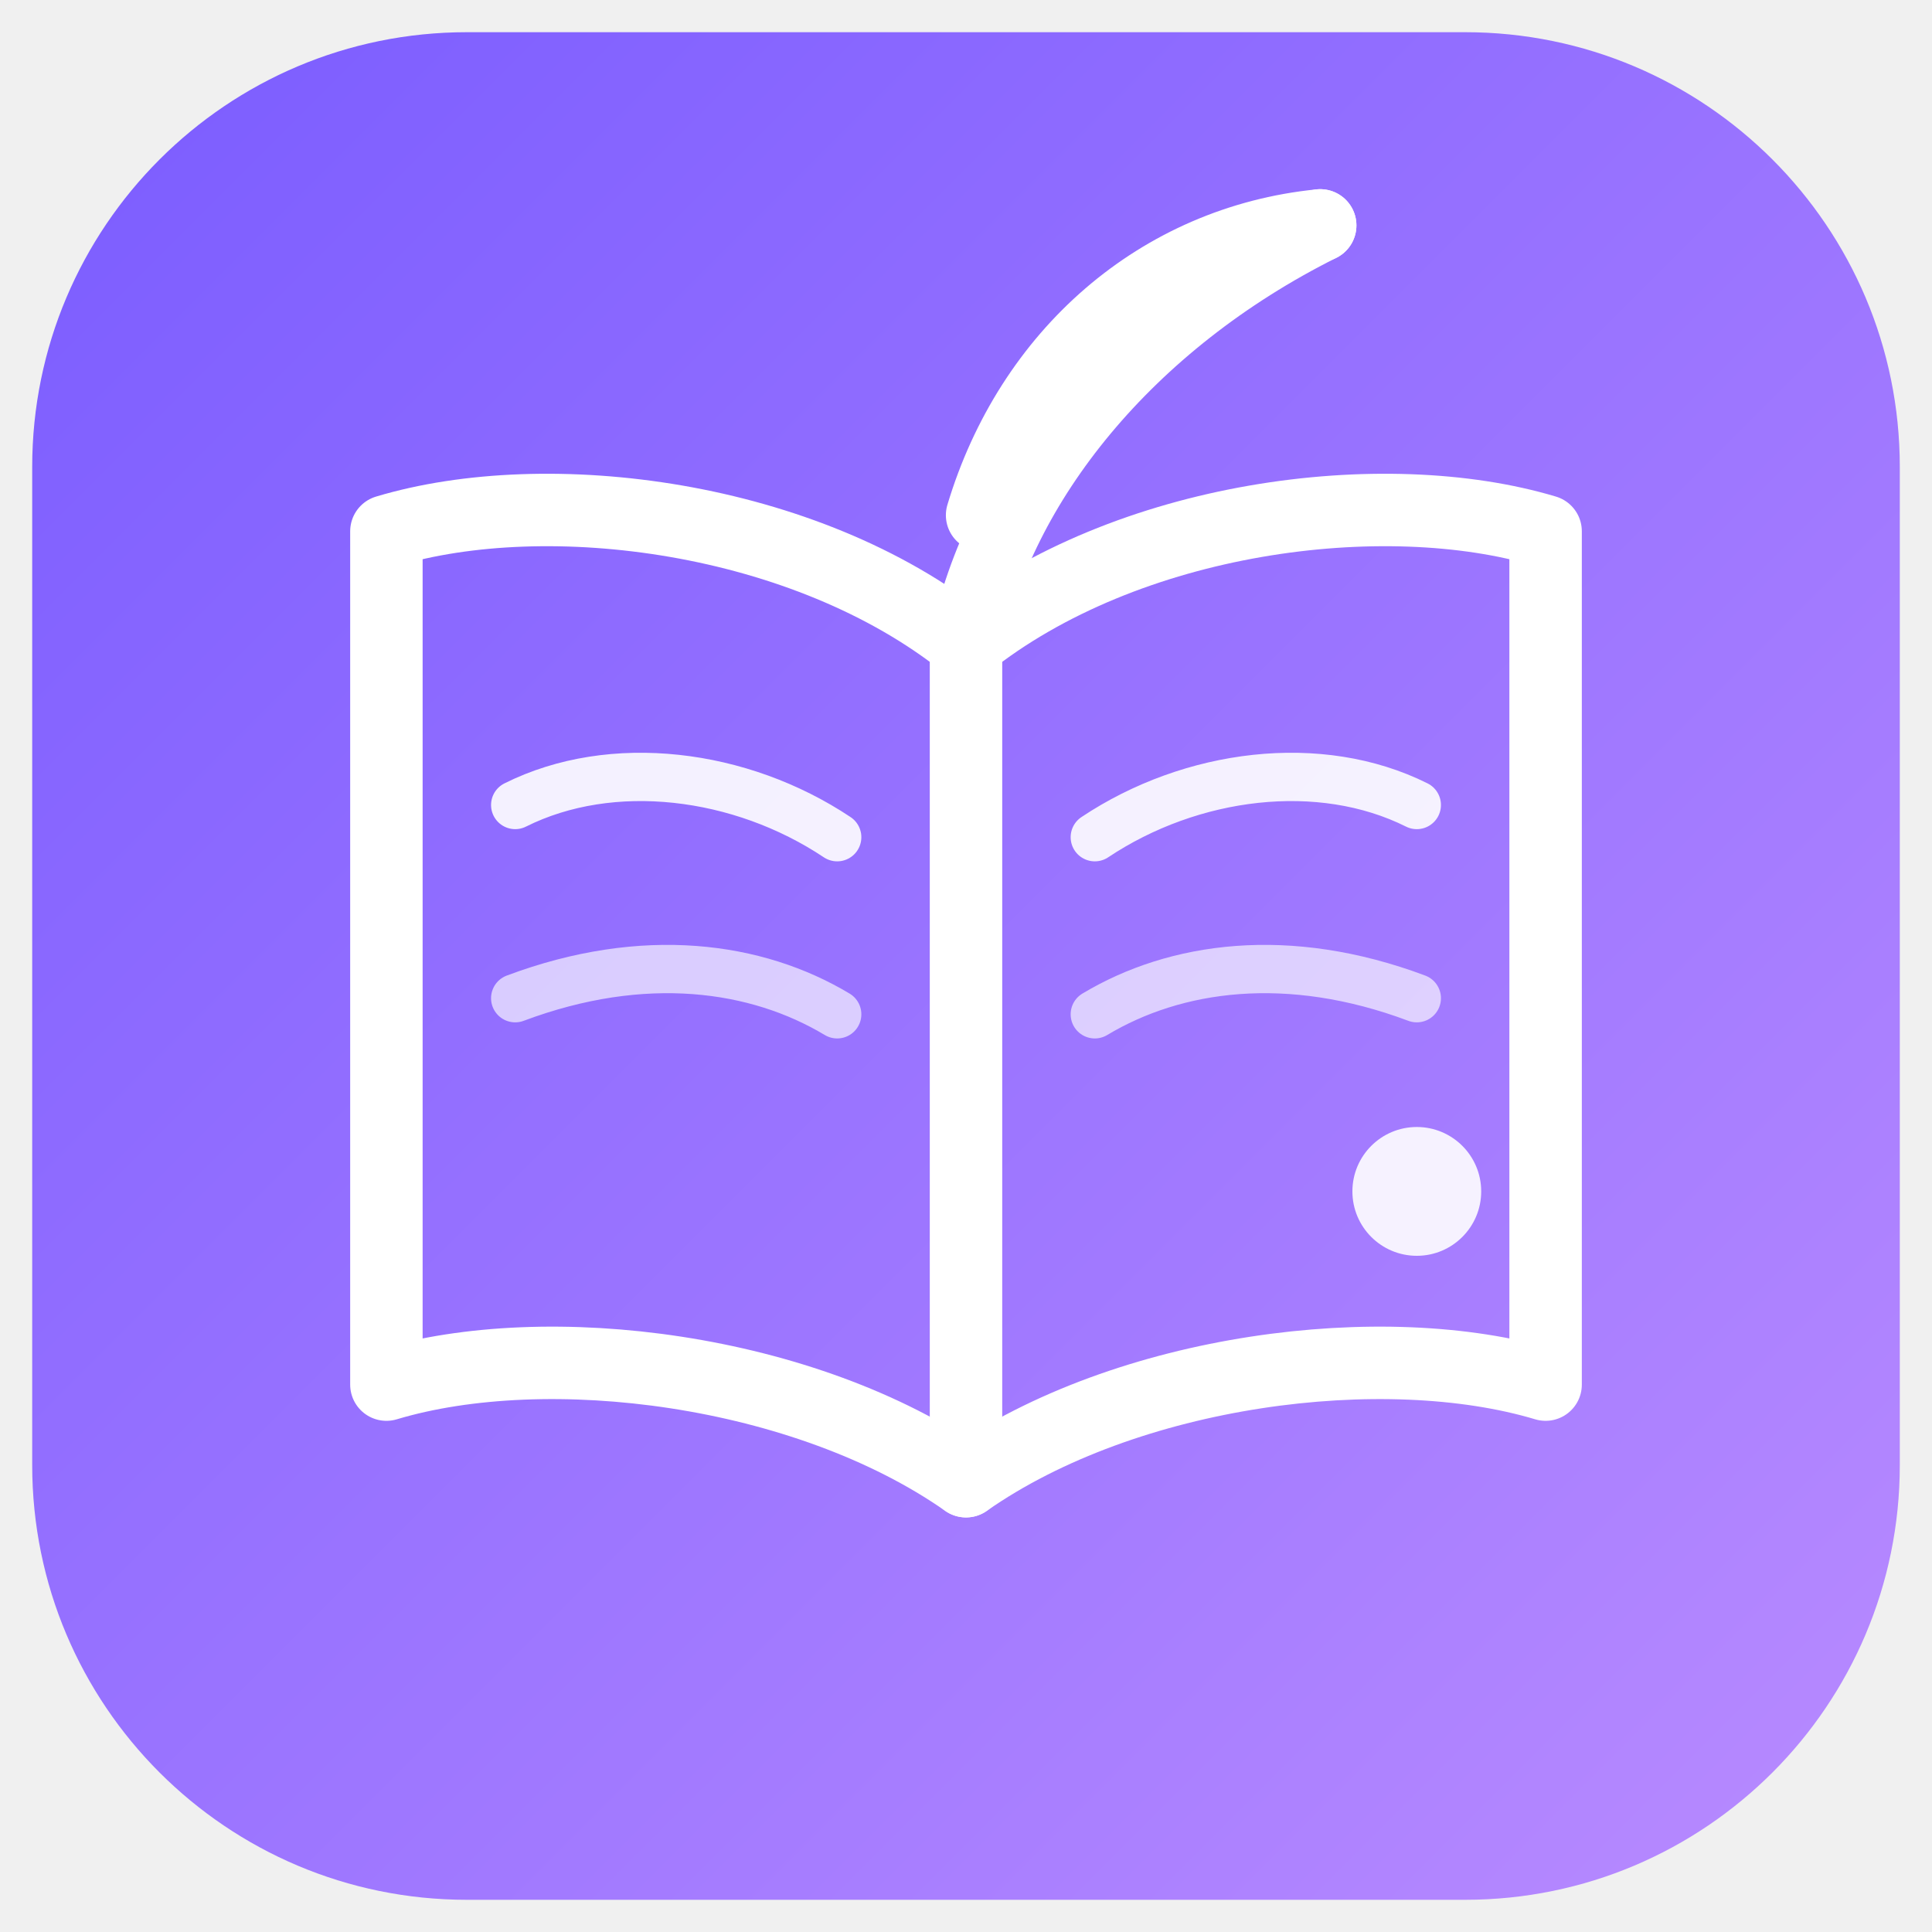
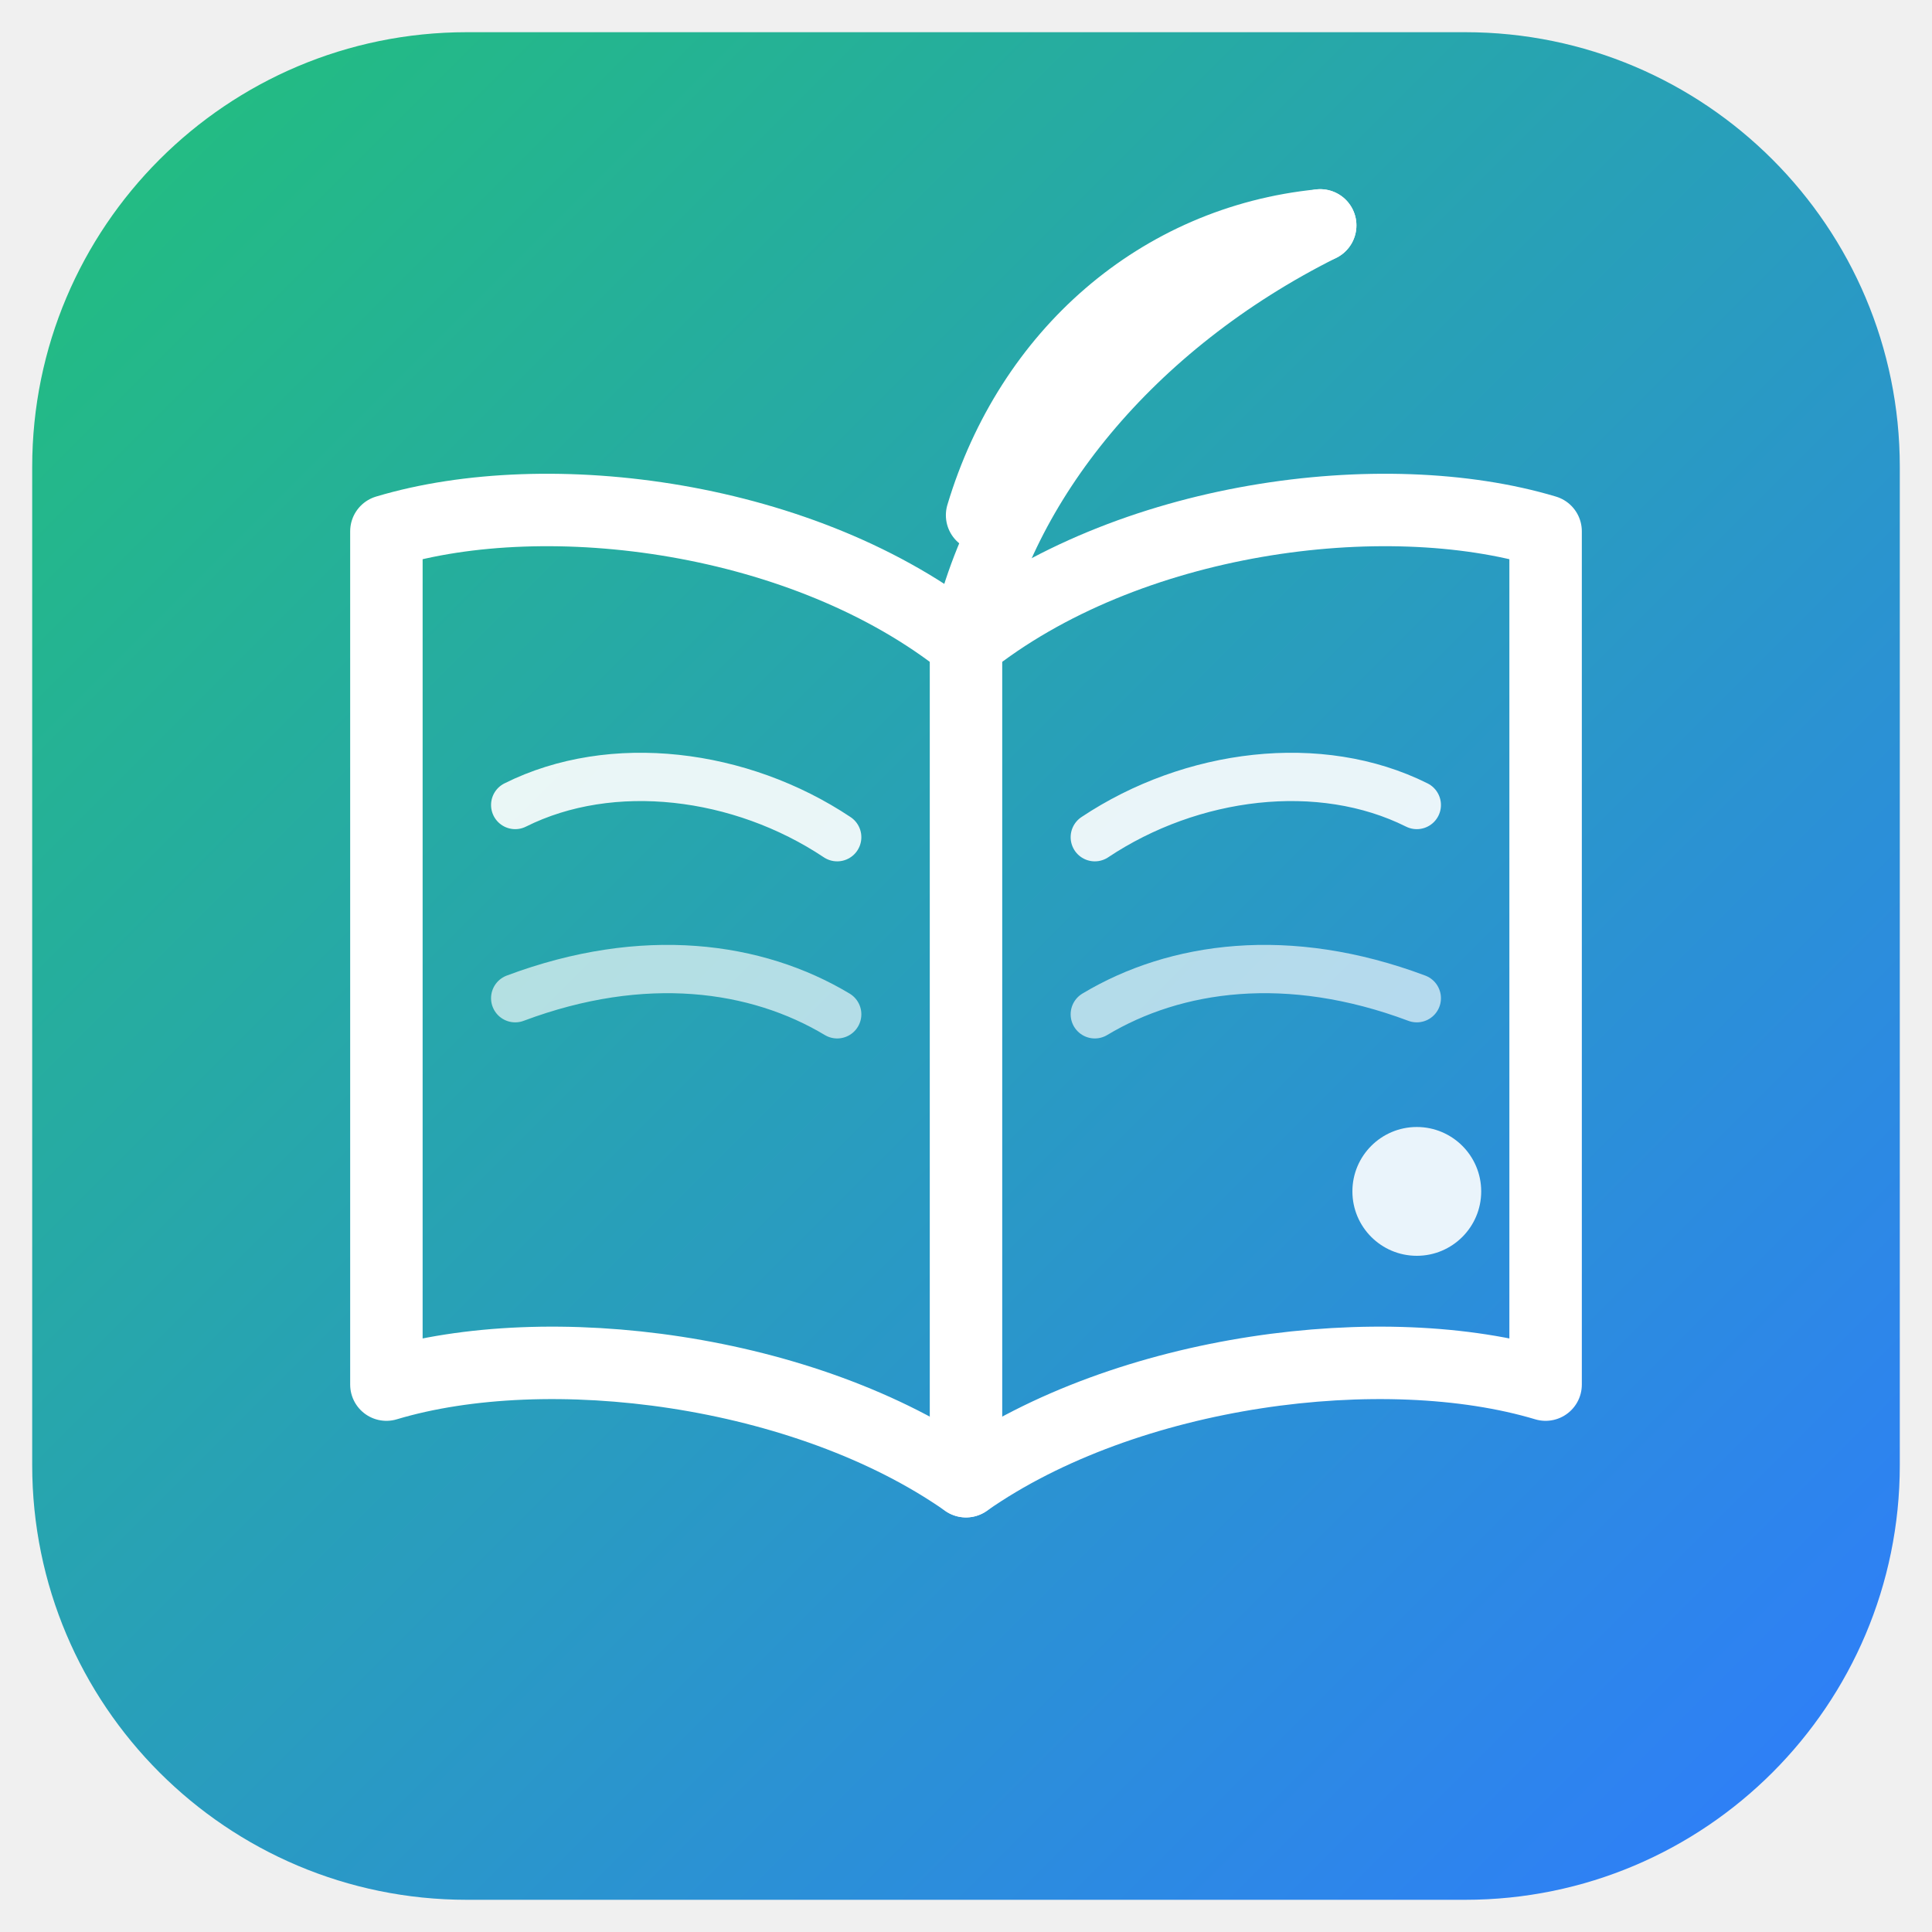
<svg xmlns="http://www.w3.org/2000/svg" viewBox="0 0 120 120">
  <defs>
    <linearGradient id="g" x1="0" y1="0" x2="1" y2="1">
-       <stop offset="0" stop-color="#7a5cff" />
-       <stop offset="1" stop-color="#b98bff" />
+       <stop offset="0" stop-color="#22c07a" />
+       <stop offset="1" stop-color="#2f7bff" />
    </linearGradient>
  </defs>
  <rect x="2" y="2" width="116" height="116" rx="27" fill="url(#g)" />
  <g fill="none" stroke="#fff" stroke-width="4.5" stroke-linecap="round" stroke-linejoin="round">
    <path d="M60 40 C 50 32, 34 30, 24 33 L 24 86 C 34 83, 50 85, 60 92 C 70 85, 86 83, 96 86 L 96 33 C 86 30, 70 32, 60 40 Z" />
    <path d="M60 40 L 60 92" />
    <path d="M60 40 C 62 30, 70 20, 82 14" />
    <path d="M82 14 C 72 15, 64 22, 61 32" />
    <path d="M32 50 C 38 47, 46 48, 52 52" stroke-width="3" opacity="0.9" />
    <path d="M32 62 C 40 59, 47 60, 52 63" stroke-width="3" opacity="0.65" />
    <path d="M68 52 C 74 48, 82 47, 88 50" stroke-width="3" opacity="0.9" />
    <path d="M68 63 C 73 60, 80 59, 88 62" stroke-width="3" opacity="0.65" />
  </g>
  <circle cx="88" cy="74" r="4" fill="#fff" opacity="0.9" />
</svg>
